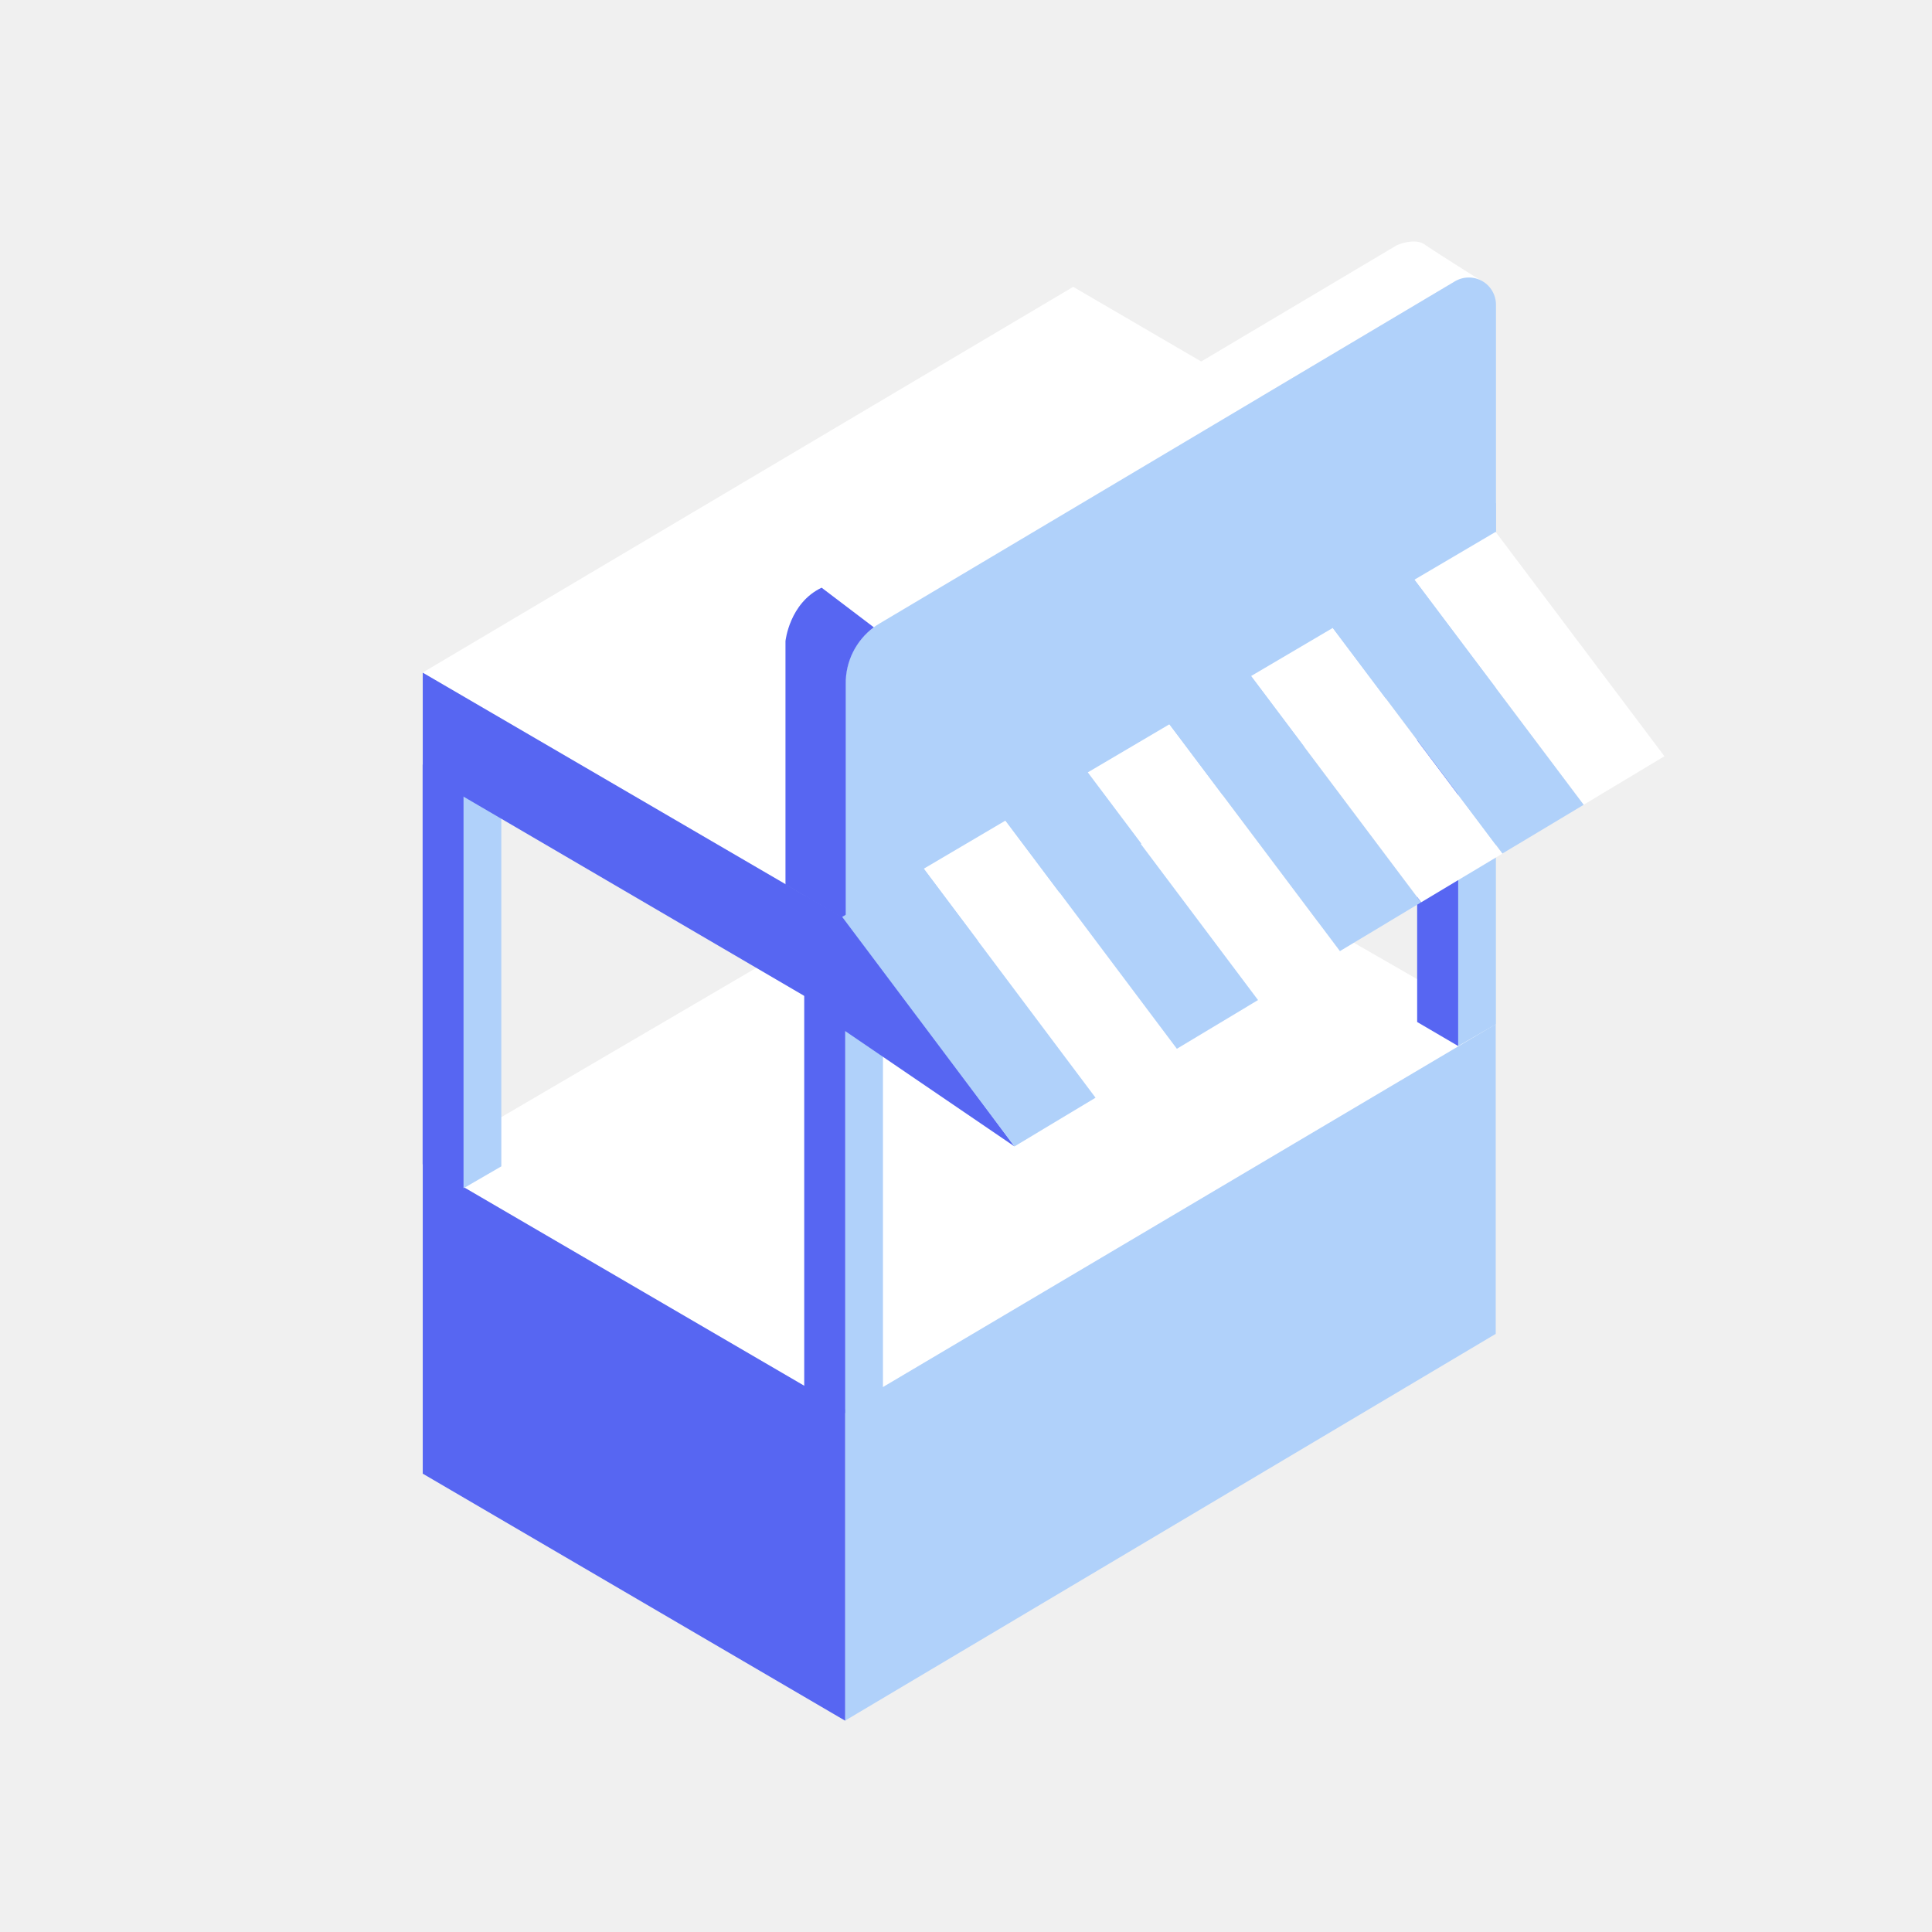
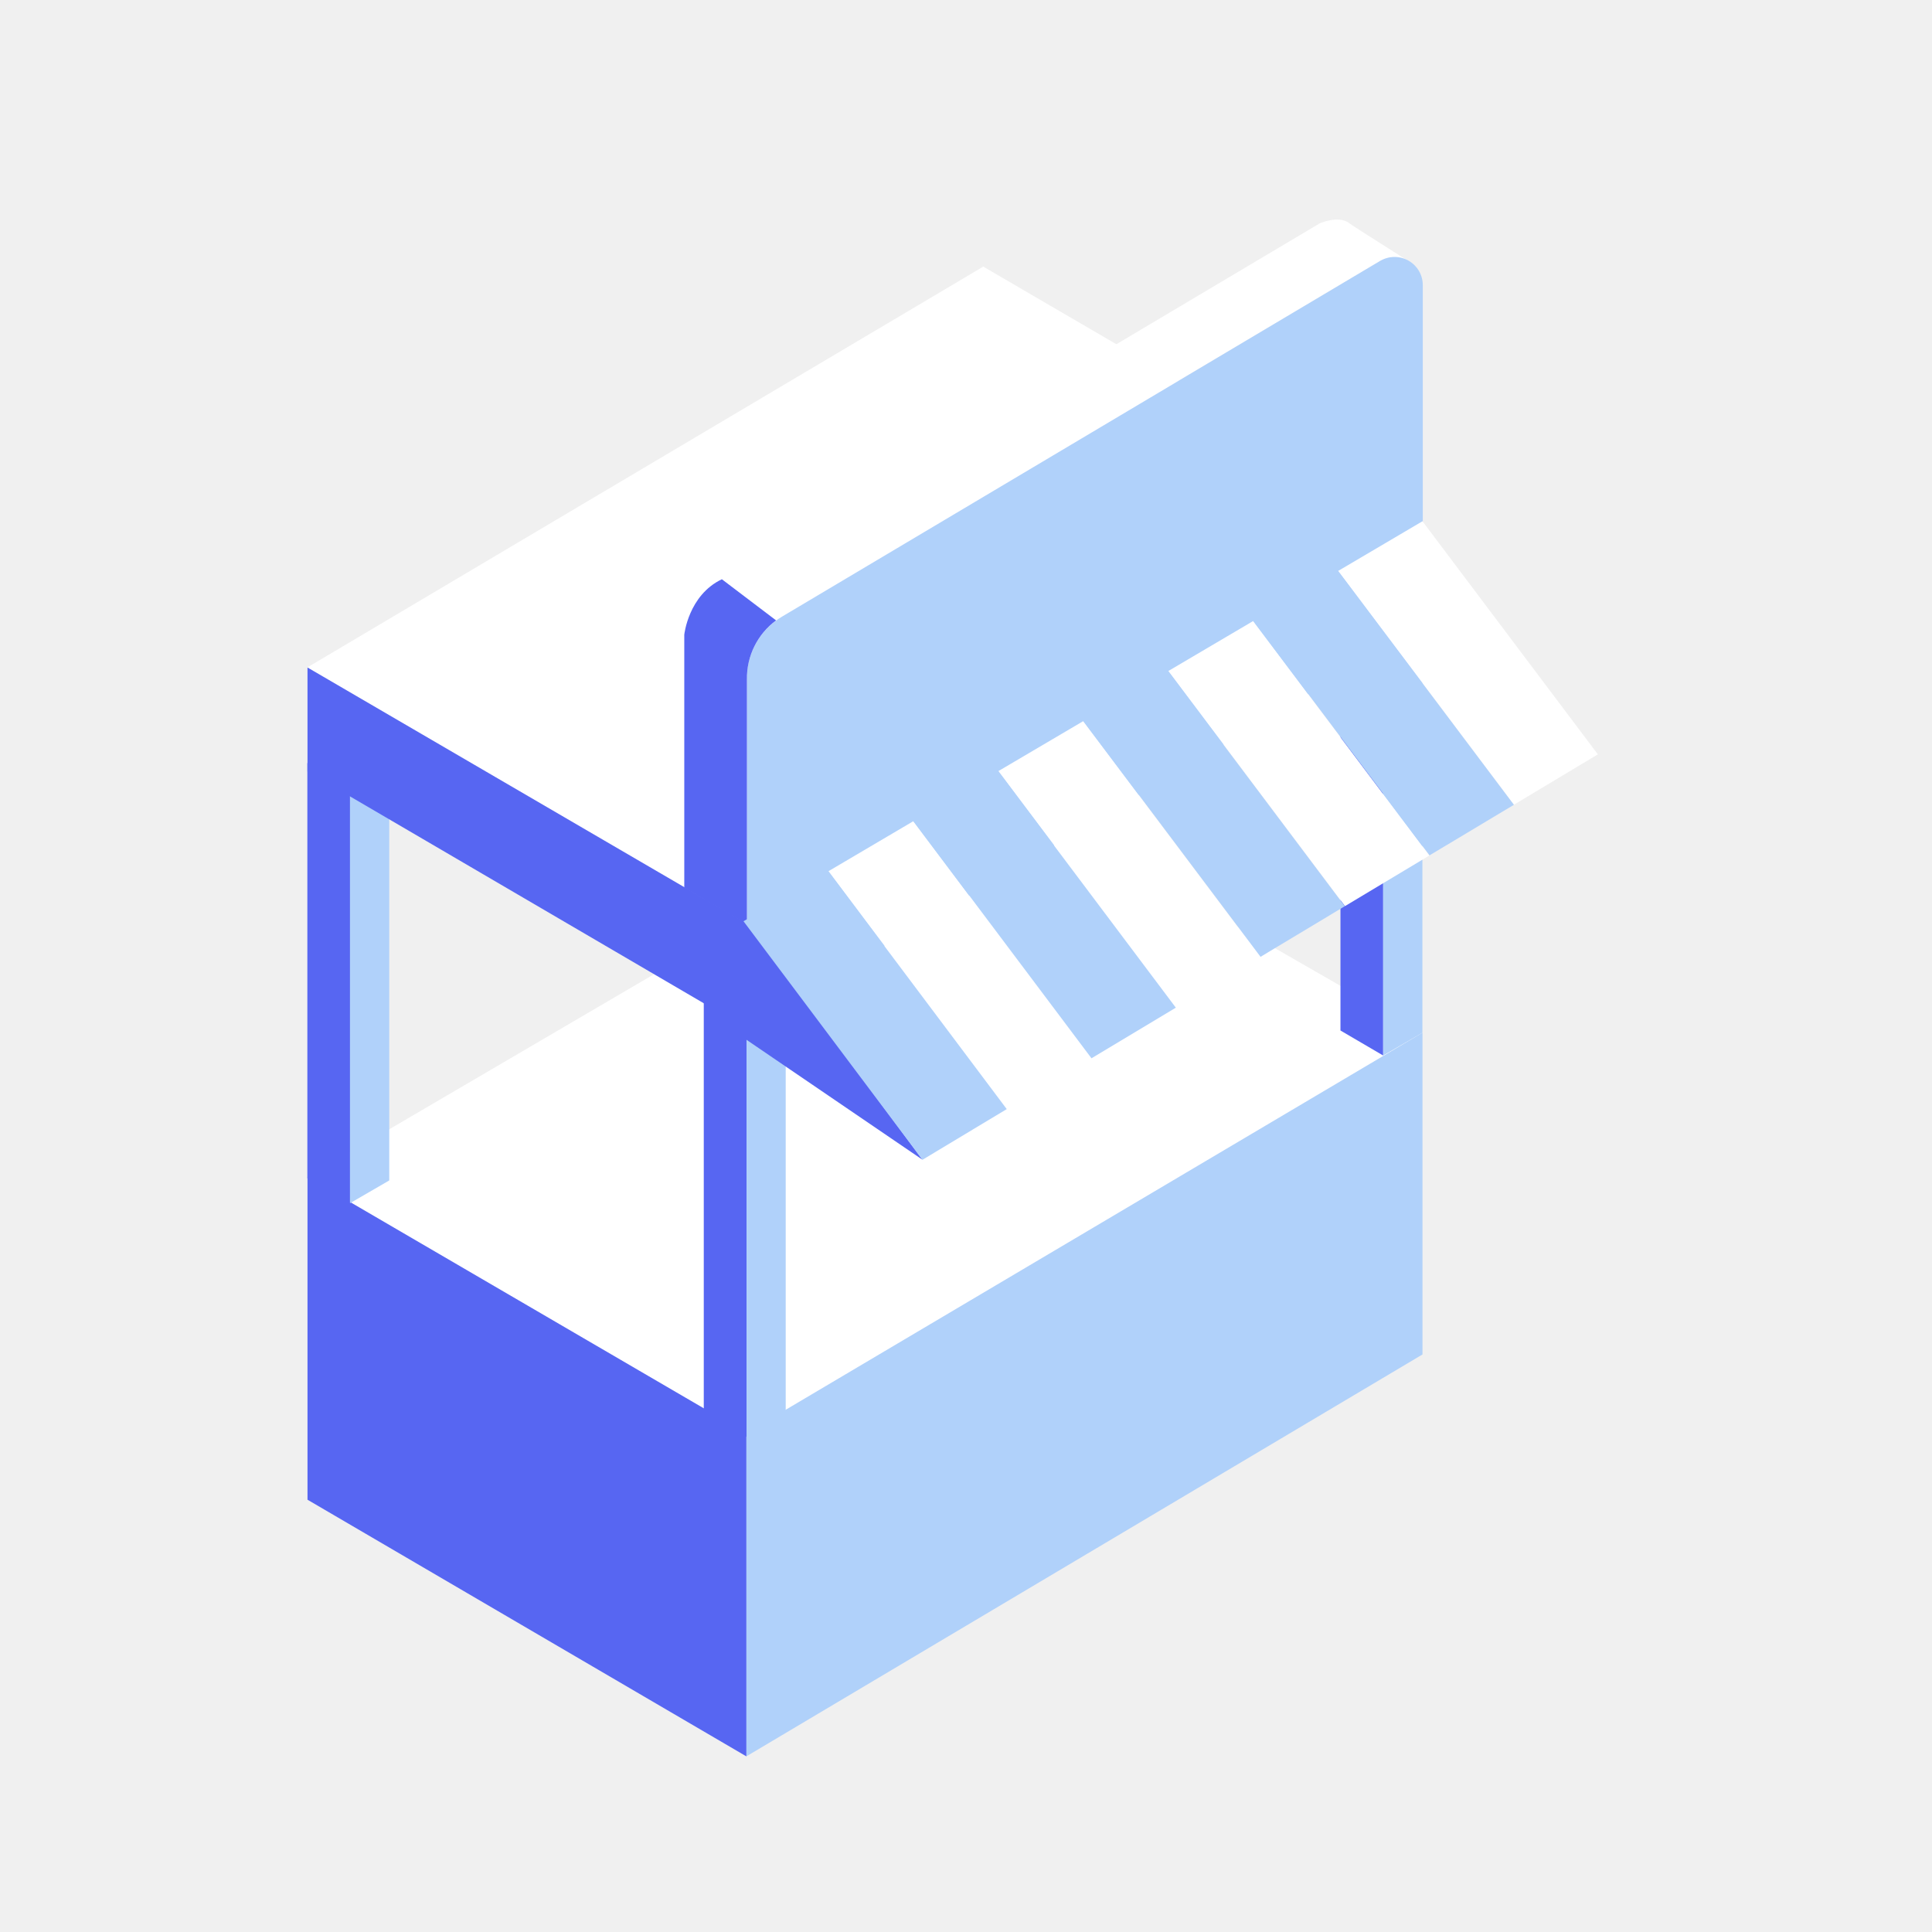
- <svg xmlns="http://www.w3.org/2000/svg" width="64" height="64" viewBox="0 0 64 64" fill="none">
-   <path d="M35.575 25.9L14 38.534L28.003 46.7L49.554 33.935L35.575 25.9Z" fill="white" />
-   <path d="M49.548 33.927L27.992 46.692V57L49.548 44.186V33.927Z" fill="#B0D1FA" />
-   <path d="M14.004 38.534V48.817L27.996 57V46.695L14.004 38.534Z" fill="#5766F2" />
-   <path d="M26.641 28.75V46.015L28.004 46.815V29.544L26.641 28.75Z" fill="#5766F2" />
-   <path d="M29.249 28.821L28 29.541V46.812L29.249 46.089V28.821Z" fill="#B0D1FA" />
-   <path d="M29.251 28.821L28.002 29.541L26.641 28.75L27.89 28.03L29.251 28.821Z" fill="white" />
-   <path d="M46.945 16.587V33.855L48.306 34.652V17.381L46.945 16.587Z" fill="#5766F2" />
-   <path d="M49.554 16.658L48.305 17.381V34.652L49.554 33.929V16.658Z" fill="#B0D1FA" />
-   <path d="M49.556 16.661L48.306 17.381L46.945 16.59L48.194 15.867L49.556 16.661Z" fill="white" />
-   <path d="M14 25.326V38.566L15.361 39.363V26.12L14 25.326Z" fill="#5766F2" />
-   <path d="M16.607 25.398L15.355 26.118V39.363L16.607 38.637V25.398Z" fill="#B0D1FA" />
-   <path d="M16.61 25.398L15.361 26.12L14 25.327L15.249 24.607L16.61 25.398Z" fill="white" />
-   <path d="M35.551 9.502L14 22.281L28.003 30.447L49.554 17.669L35.551 9.502Z" fill="white" />
-   <path d="M49.548 17.673L27.992 30.441V33.78L49.548 20.968V17.673Z" fill="#B0D1FA" />
-   <path d="M14.004 22.283V25.6L27.996 33.782V30.441L14.004 22.283Z" fill="#5766F2" />
-   <path d="M49.113 9.33C49.113 9.33 47.272 8.168 47.226 8.121C46.888 7.848 46.277 8.121 46.277 8.121L27.211 19.454L28.938 20.769L48.235 9.302L49.113 9.33Z" fill="white" />
-   <path d="M28.008 30.466L49.556 17.66V10.102C49.557 9.942 49.516 9.784 49.436 9.645C49.357 9.506 49.242 9.391 49.103 9.312C48.964 9.232 48.806 9.191 48.646 9.193C48.486 9.195 48.329 9.239 48.192 9.322L29.145 20.649C28.799 20.849 28.512 21.136 28.313 21.482C28.113 21.827 28.008 22.22 28.008 22.619V30.466Z" fill="#B0D1FA" />
-   <path d="M27.217 19.468C26.148 19.978 26.02 21.238 26.02 21.238V29.304L28.016 30.469V22.66C28.011 22.295 28.092 21.934 28.254 21.607C28.416 21.281 28.653 20.997 28.946 20.78" fill="#5766F2" />
-   <path d="M36.291 36.36L38.981 34.745L33.305 27.184L30.602 28.777L36.291 36.36Z" fill="white" />
-   <path d="M27.887 30.264L33.606 37.977L27.971 34.137L27.887 30.264Z" fill="#5766F2" />
-   <path d="M41.698 33.125L44.387 31.51L38.738 23.993L36.035 25.586L41.698 33.125Z" fill="white" />
-   <path d="M47.078 29.89L49.767 28.278L44.148 20.802L41.445 22.394L47.078 29.89Z" fill="white" />
-   <path d="M52.461 26.658L55.136 25.051L49.545 17.619L46.855 19.203L52.461 26.658Z" fill="white" />
-   <path d="M30.602 28.78L27.898 30.373L33.605 37.977L36.291 36.363L30.602 28.78Z" fill="#B0D1FA" />
-   <path d="M38.985 34.742L41.674 33.128L36.012 25.589L33.309 27.181L38.985 34.742Z" fill="#B0D1FA" />
-   <path d="M44.387 31.507L47.074 29.892L41.441 22.397L38.738 23.99L44.387 31.507Z" fill="#B0D1FA" />
-   <path d="M44.152 20.799L49.771 28.273L52.461 26.661L46.855 19.206L44.152 20.799Z" fill="#B0D1FA" />
+ <svg xmlns="http://www.w3.org/2000/svg" width="44" height="44" viewBox="0 0 44 44" fill="none">
+   <path d="M22.411 17.786L7 26.811L17.003 32.644L32.396 23.526L22.411 17.786Z" fill="white" />
+   <path d="M32.396 23.519L16.998 32.637V40L32.396 30.847V23.519Z" fill="#B0D1FA" />
+   <path d="M7.003 26.81V34.155L16.998 40V32.639L7.003 26.81Z" fill="#5766F2" />
+   <path d="M16.028 19.821V32.154L17.002 32.725V20.388L16.028 19.821Z" fill="#5766F2" />
+   <path d="M17.894 19.872L17.002 20.386V32.722L17.894 32.206V19.872Z" fill="#B0D1FA" />
+   <path d="M17.892 19.872L17 20.387L16.028 19.822L16.92 19.307L17.892 19.872Z" fill="white" />
+   <path d="M30.528 11.134V23.469L31.5 24.038V11.701L30.528 11.134Z" fill="#5766F2" />
+   <path d="M32.394 11.185L31.502 11.701V24.038L32.394 23.521V11.185Z" fill="#B0D1FA" />
+   <path d="M32.393 11.187L31.5 11.701L30.528 11.136L31.421 10.62L32.393 11.187Z" fill="white" />
+   <path d="M7 17.376V26.833L7.972 27.402V17.943L7 17.376Z" fill="#5766F2" />
+   <path d="M8.865 17.427L7.971 17.942V27.402L8.865 26.884V17.427Z" fill="#B0D1FA" />
+   <path d="M8.865 17.427L7.972 17.944L7 17.377L7.892 16.862L8.865 17.427Z" fill="white" />
+   <path d="M22.393 6.072L7 15.2L17.003 21.033L32.396 11.905L22.393 6.072Z" fill="white" />
+   <path d="M32.396 11.91L16.998 21.03V23.415L32.396 14.263V11.91Z" fill="#B0D1FA" />
+   <path d="M7.003 15.202V17.571L16.998 23.416V21.029L7.003 15.202Z" fill="#5766F2" />
+   <path d="M32.082 5.95C32.082 5.95 30.767 5.12 30.734 5.087C30.492 4.892 30.056 5.087 30.056 5.087L16.437 13.182L17.67 14.121L31.454 5.93L32.082 5.95Z" fill="white" />
+   <path d="M17.011 21.047L32.403 11.9V6.501C32.404 6.387 32.375 6.274 32.318 6.175C32.261 6.076 32.178 5.994 32.079 5.937C31.98 5.88 31.867 5.851 31.753 5.852C31.639 5.853 31.527 5.885 31.429 5.944L17.824 14.035C17.577 14.178 17.372 14.383 17.229 14.63C17.087 14.877 17.012 15.157 17.011 15.442V21.047Z" fill="#B0D1FA" />
+   <path d="M16.44 13.192C15.676 13.556 15.584 14.456 15.584 14.456V20.217L17.011 21.049V15.471C17.007 15.211 17.065 14.953 17.18 14.72C17.296 14.486 17.465 14.284 17.675 14.129" fill="#5766F2" />
+   <path d="M22.933 25.257L24.854 24.104L20.799 18.703L18.868 19.841L22.933 25.257Z" fill="white" />
+   <path d="M16.924 20.903L21.009 26.412L16.984 23.669L16.924 20.903Z" fill="#5766F2" />
+   <path d="M26.783 22.947L28.704 21.793L24.669 16.424L22.738 17.561L26.783 22.947Z" fill="white" />
+   <path d="M30.631 20.636L32.552 19.484L28.539 14.144L26.608 15.282L30.631 20.636Z" fill="white" />
+   <path d="M34.479 18.327L36.39 17.18L32.396 11.871L30.475 13.003L34.479 18.327Z" fill="white" />
+   <path d="M18.864 19.843L16.933 20.981L21.009 26.413L22.928 25.259L18.864 19.843Z" fill="#B0D1FA" />
+   <path d="M24.858 24.102L26.779 22.949L22.734 17.564L20.803 18.702L24.858 24.102Z" fill="#B0D1FA" />
+   <path d="M28.708 21.791L30.627 20.638L26.604 15.284L24.673 16.422L28.708 21.791Z" fill="#B0D1FA" />
+   <path d="M28.543 14.142L32.557 19.48L34.478 18.329L30.474 13.004L28.543 14.142Z" fill="#B0D1FA" />
</svg>
